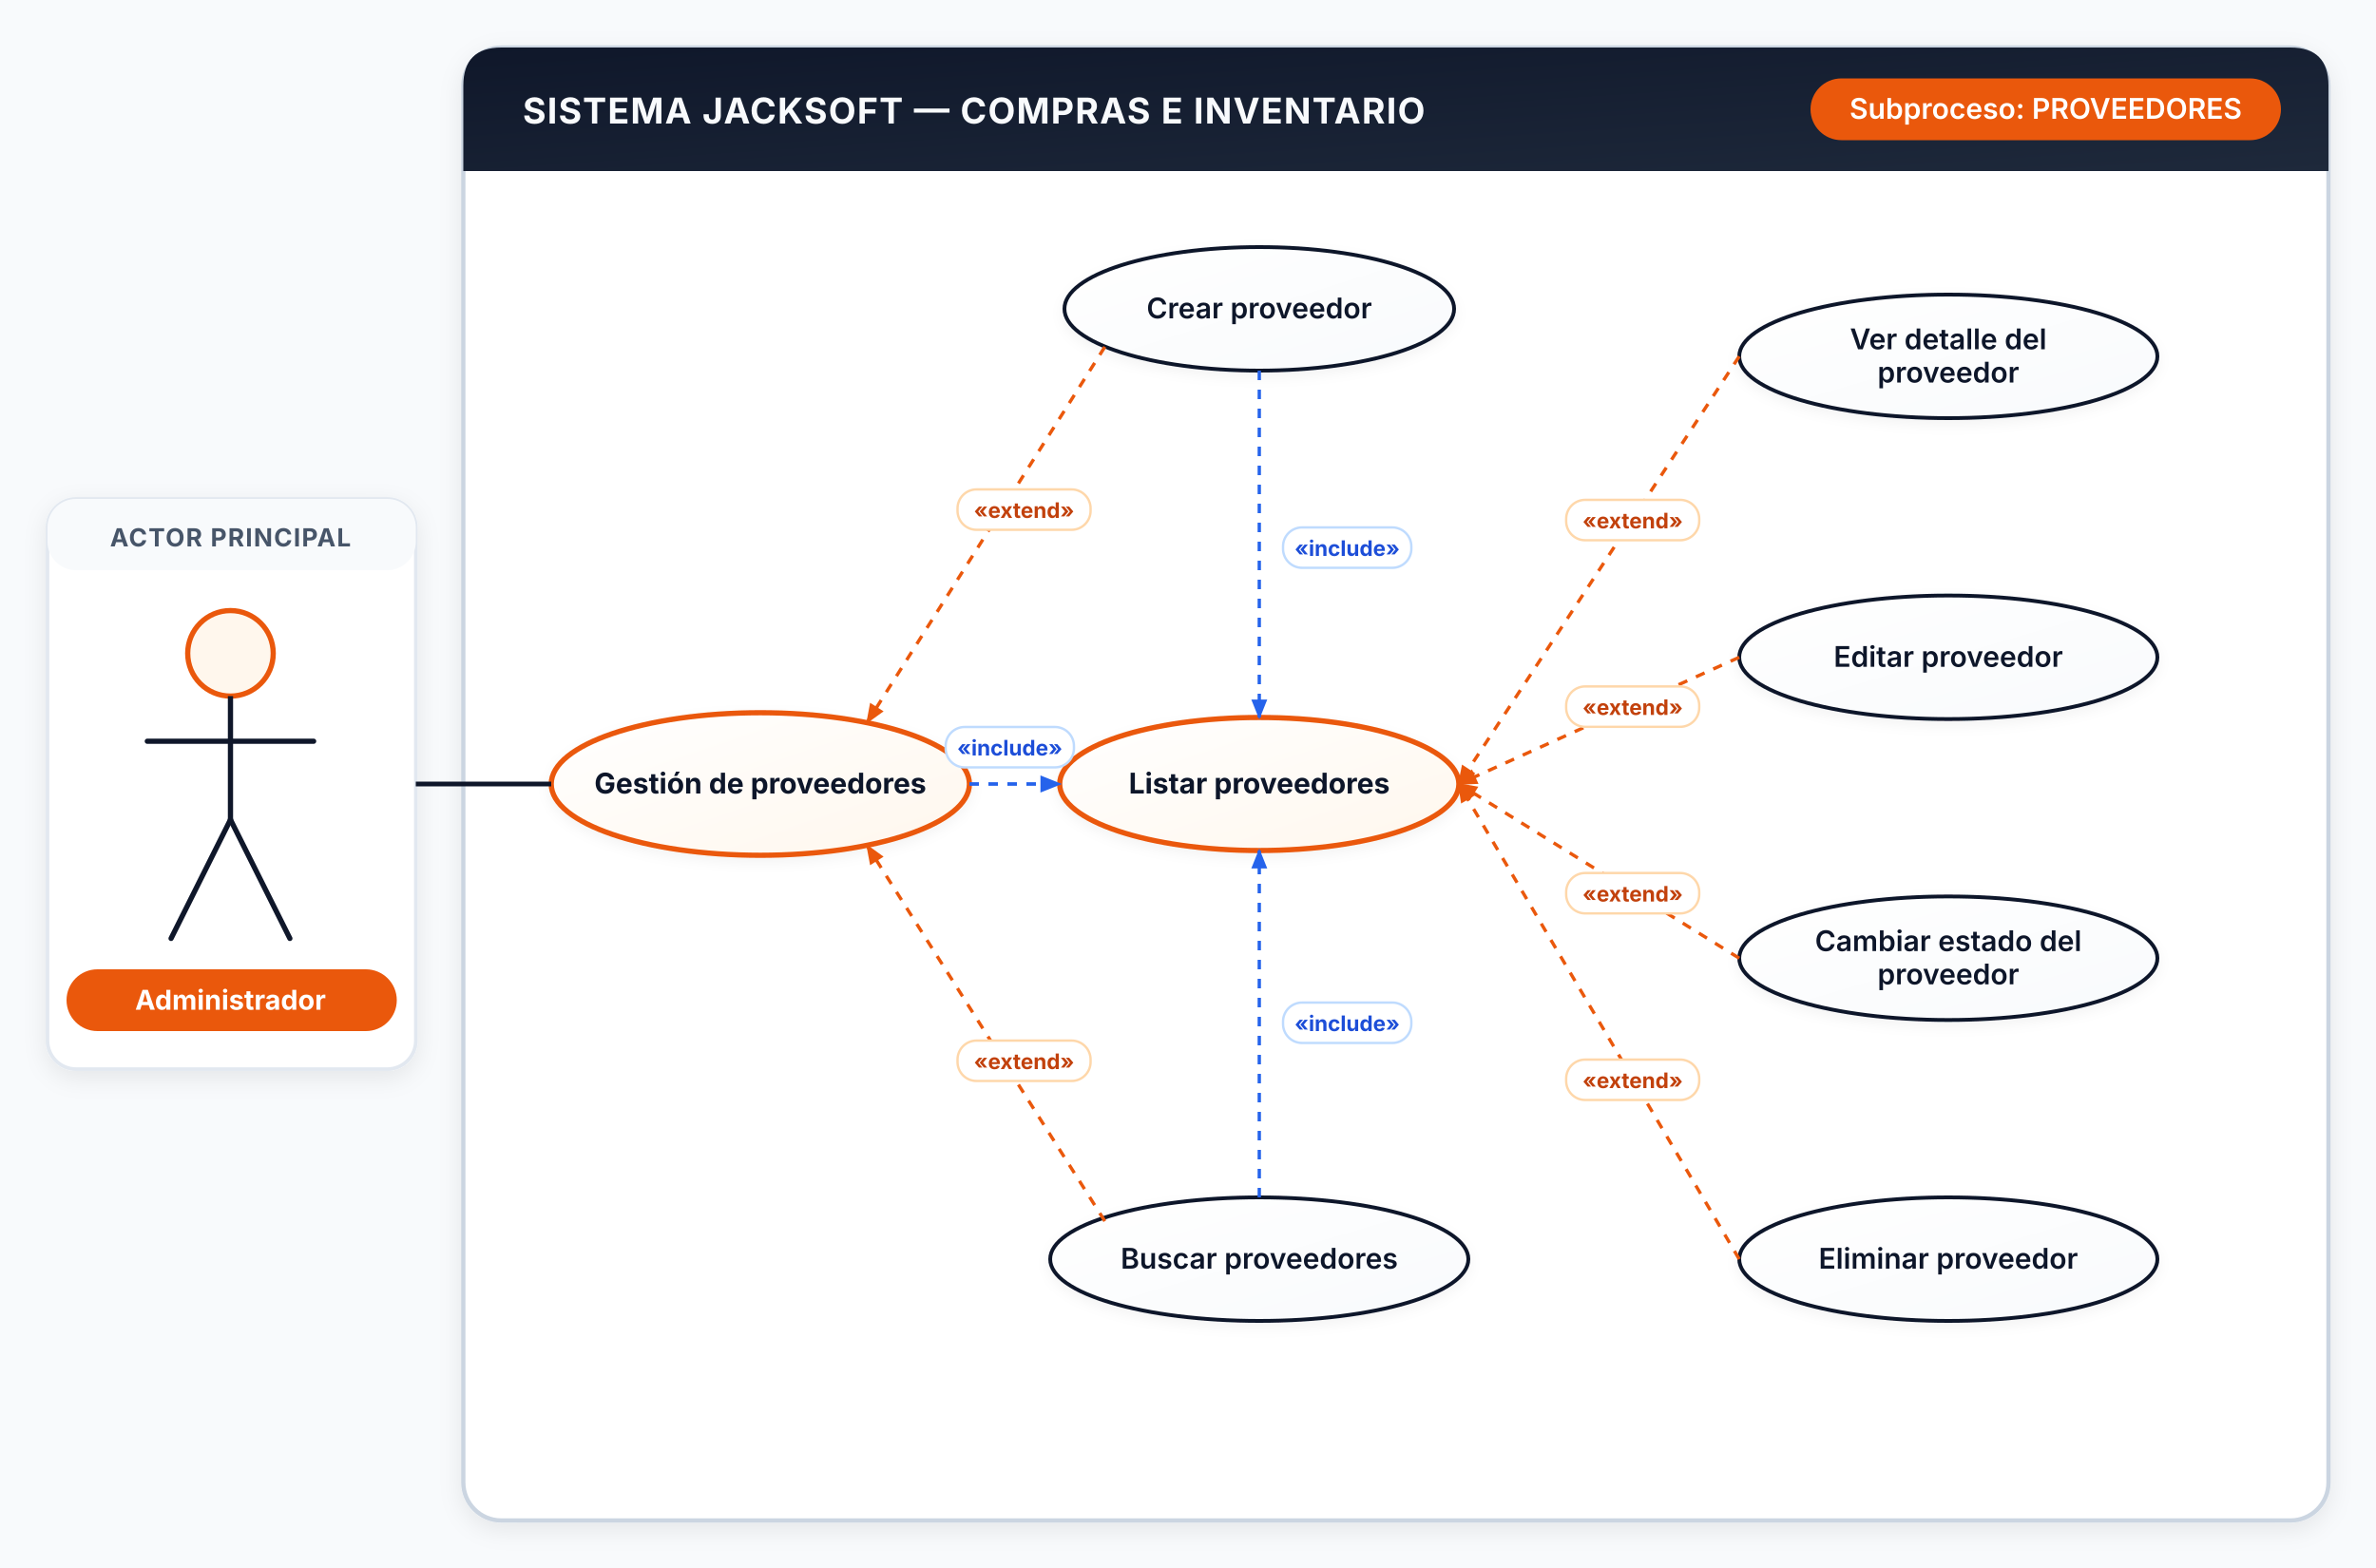
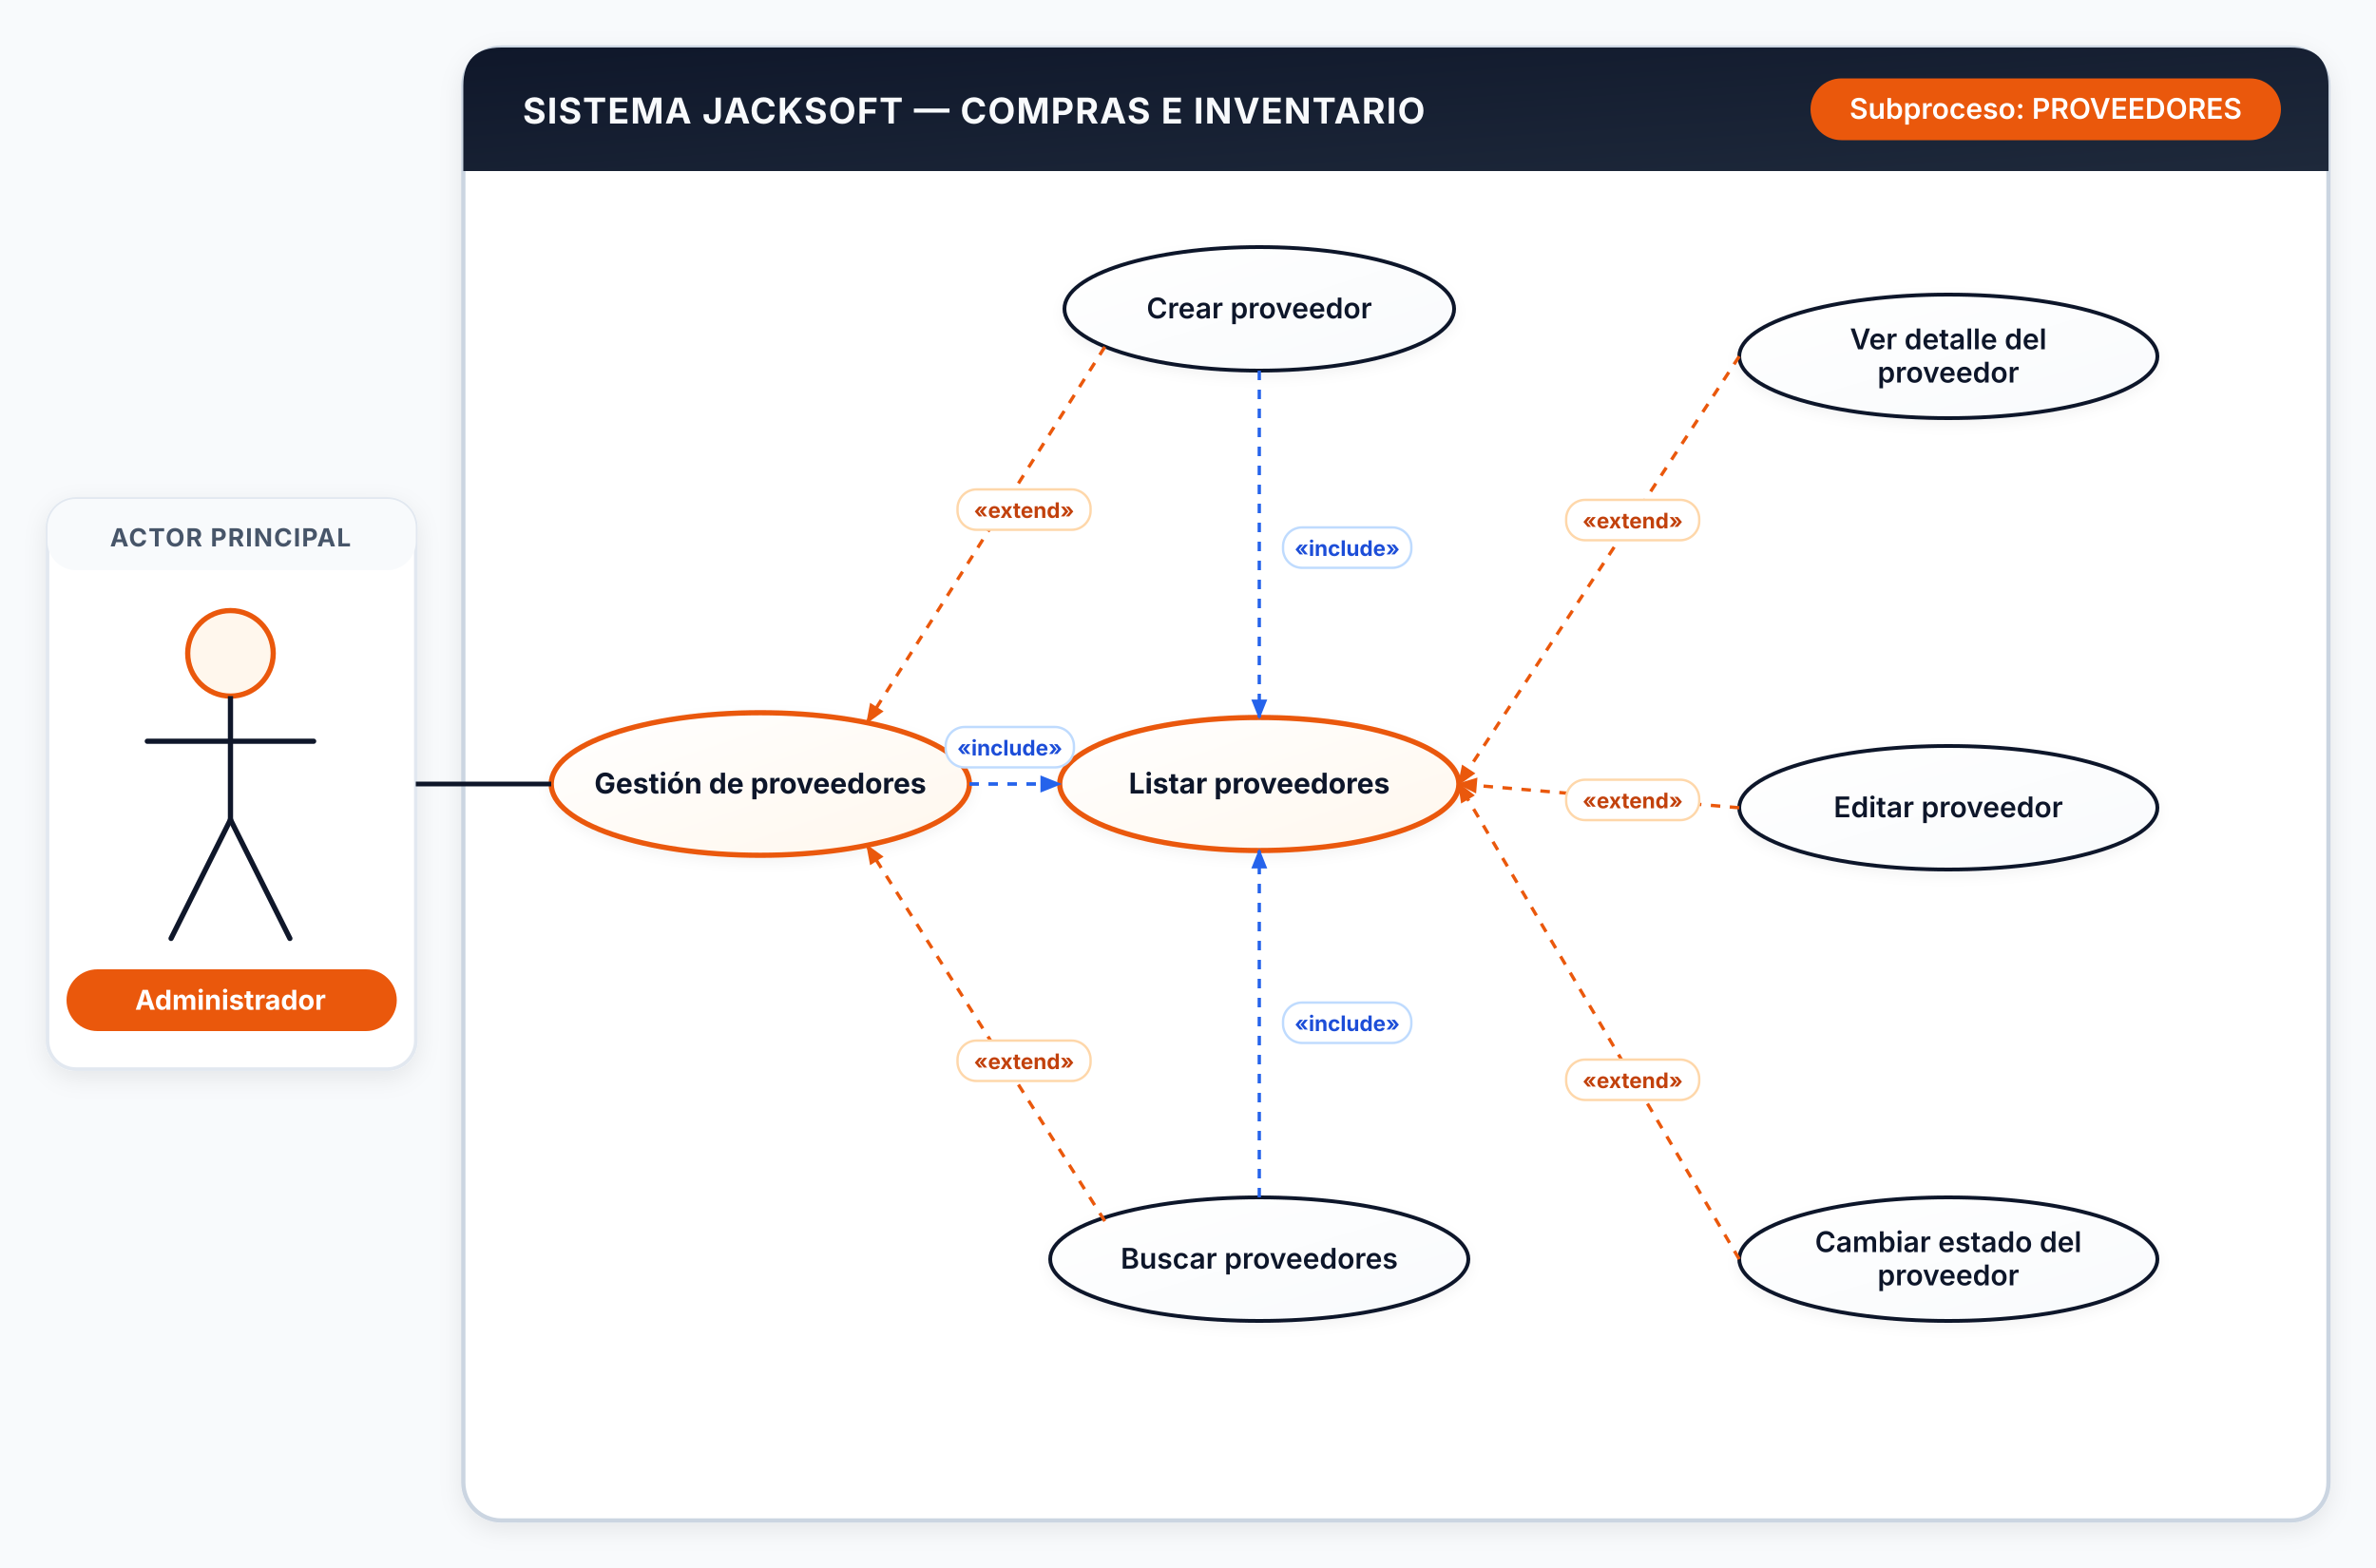
<svg xmlns="http://www.w3.org/2000/svg" width="1000" height="660" viewBox="0 0 1000 660">
  <defs>
    <linearGradient id="headerGrad" x1="0%" y1="0%" x2="100%" y2="100%">
      <stop offset="0%" stop-color="#0f172a" />
      <stop offset="100%" stop-color="#1e293b" />
    </linearGradient>
    <linearGradient id="hubUcGrad" x1="0%" y1="0%" x2="100%" y2="100%">
      <stop offset="0%" stop-color="#ffffff" />
      <stop offset="100%" stop-color="#fff7ed" />
    </linearGradient>
    <linearGradient id="ucGrad" x1="0%" y1="0%" x2="100%" y2="100%">
      <stop offset="0%" stop-color="#ffffff" />
      <stop offset="100%" stop-color="#f8fafc" />
    </linearGradient>
    <marker id="extendArrow" viewBox="0 0 10 10" refX="9" refY="5" markerWidth="6" markerHeight="6" orient="auto-start-reverse">
      <path d="M 0 1 L 10 5 L 0 9 z" fill="#ea580c" />
    </marker>
    <marker id="includeArrow" viewBox="0 0 10 10" refX="9" refY="5" markerWidth="6" markerHeight="6" orient="auto-start-reverse">
      <path d="M 0 1 L 10 5 L 0 9 z" fill="#2563eb" />
    </marker>
    <filter id="cardShadow" x="-10%" y="-10%" width="120%" height="125%" filterUnits="userSpaceOnUse">
      <feDropShadow dx="0" dy="3" stdDeviation="5" flood-color="#0f172a" flood-opacity="0.08" />
    </filter>
    <filter id="pillShadow" x="-10%" y="-10%" width="120%" height="130%" filterUnits="userSpaceOnUse">
      <feDropShadow dx="0" dy="2" stdDeviation="2.5" flood-color="#000000" flood-opacity="0.05" />
    </filter>
  </defs>
  <rect width="100%" height="100%" fill="#f8fafc" />
  <rect x="195" y="20" width="785" height="620" rx="16" fill="#ffffff" stroke="#cbd5e1" stroke-width="1.8" filter="url(#cardShadow)" />
  <path d="M 195 36 Q 195 20 211 20 L 964 20 Q 980 20 980 36 L 980 72 L 195 72 Z" fill="url(#headerGrad)" />
  <text x="220" y="52" font-family="'Inter', -apple-system, sans-serif" font-size="15" font-weight="700" fill="#f8fafc" letter-spacing="0.5">
    SISTEMA JACKSOFT — COMPRAS E INVENTARIO
  </text>
  <rect x="762" y="33" width="198" height="26" rx="13" fill="#ea580c" />
  <text x="861" y="50" font-family="'Inter', -apple-system, sans-serif" font-size="12" font-weight="600" fill="#ffffff" text-anchor="middle">
    Subproceso: PROVEEDORES
  </text>
  <rect x="20" y="210.0" width="155" height="240" rx="12" fill="#ffffff" stroke="#e2e8f0" stroke-width="1.5" filter="url(#cardShadow)" />
  <rect x="20" y="210.0" width="155" height="30" rx="12" fill="#f8fafc" />
  <text x="97" y="230.0" font-family="'Inter', -apple-system, sans-serif" font-size="10.5" font-weight="700" fill="#475569" text-anchor="middle" letter-spacing="0.5">
    ACTOR PRINCIPAL
  </text>
  <circle cx="97" cy="275.0" r="18" fill="#fff7ed" stroke="#ea580c" stroke-width="2.2" />
  <line x1="97" y1="293.0" x2="97" y2="345.0" stroke="#0f172a" stroke-width="2.2" />
  <line x1="62" y1="312.0" x2="132" y2="312.0" stroke="#0f172a" stroke-width="2.2" stroke-linecap="round" />
  <line x1="97" y1="345.0" x2="72" y2="395.0" stroke="#0f172a" stroke-width="2.2" stroke-linecap="round" />
  <line x1="97" y1="345.0" x2="122" y2="395.0" stroke="#0f172a" stroke-width="2.2" stroke-linecap="round" />
  <rect x="28" y="408.0" width="139" height="26" rx="13" fill="#ea580c" />
  <text x="97" y="425.0" font-family="'Inter', -apple-system, sans-serif" font-size="11.5" font-weight="700" fill="#ffffff" text-anchor="middle">
    Administrador
  </text>
  <g filter="url(#pillShadow)">
    <ellipse cx="320" cy="330.0" rx="88" ry="30" fill="url(#hubUcGrad)" stroke="#ea580c" stroke-width="2.2" />
    <text x="320" y="334.0" font-family="'Inter', sans-serif" font-size="12" font-weight="700" fill="#0f172a" text-anchor="middle">Gestión de proveedores</text>
  </g>
  <line x1="175" y1="330.0" x2="232" y2="330.0" stroke="#0f172a" stroke-width="2" />
  <g filter="url(#pillShadow)">
    <ellipse cx="530" cy="330.0" rx="84" ry="28" fill="url(#hubUcGrad)" stroke="#ea580c" stroke-width="2.2" />
    <text x="530" y="334.0" font-family="'Inter', sans-serif" font-size="12" font-weight="700" fill="#0f172a" text-anchor="middle">Listar proveedores</text>
  </g>
  <line x1="408" y1="330.0" x2="446" y2="330.0" stroke="#2563eb" stroke-width="1.5" stroke-dasharray="4,4" marker-end="url(#includeArrow)" />
  <rect x="398.0" y="306.0" width="54" height="17" rx="8" fill="#ffffff" stroke="#bfdbfe" stroke-width="1" />
  <text x="425.0" y="318.0" font-family="'Inter', sans-serif" font-size="9" font-weight="700" fill="#1d4ed8" text-anchor="middle">«include»</text>
  <g filter="url(#pillShadow)">
    <ellipse cx="530" cy="130" rx="82" ry="26" fill="url(#ucGrad)" stroke="#0f172a" stroke-width="1.6" />
    <text x="530" y="134.0" font-family="'Inter', sans-serif" font-size="12" font-weight="600" fill="#0f172a" text-anchor="middle">Crear proveedor</text>
  </g>
  <line x1="465" y1="146" x2="365" y2="304.0" stroke="#ea580c" stroke-width="1.4" stroke-dasharray="4,4" marker-end="url(#extendArrow)" />
  <rect x="403.0" y="206.0" width="56" height="17" rx="8" fill="#ffffff" stroke="#fed7aa" stroke-width="1" />
  <text x="431.0" y="218.0" font-family="'Inter', sans-serif" font-size="9" font-weight="700" fill="#c2410c" text-anchor="middle">«extend»</text>
  <line x1="530" y1="156" x2="530" y2="302.0" stroke="#2563eb" stroke-width="1.4" stroke-dasharray="4,4" marker-end="url(#includeArrow)" />
  <rect x="540" y="222.0" width="54" height="17" rx="8" fill="#ffffff" stroke="#bfdbfe" stroke-width="1" />
  <text x="567" y="234.0" font-family="'Inter', sans-serif" font-size="9" font-weight="700" fill="#1d4ed8" text-anchor="middle">«include»</text>
  <g filter="url(#pillShadow)">
    <ellipse cx="530" cy="530" rx="88" ry="26" fill="url(#ucGrad)" stroke="#0f172a" stroke-width="1.6" />
    <text x="530" y="534.0" font-family="'Inter', sans-serif" font-size="12" font-weight="600" fill="#0f172a" text-anchor="middle">Buscar proveedores</text>
  </g>
  <line x1="465" y1="514" x2="365" y2="356.0" stroke="#ea580c" stroke-width="1.4" stroke-dasharray="4,4" marker-end="url(#extendArrow)" />
  <rect x="403.0" y="438.0" width="56" height="17" rx="8" fill="#ffffff" stroke="#fed7aa" stroke-width="1" />
  <text x="431.0" y="450.0" font-family="'Inter', sans-serif" font-size="9" font-weight="700" fill="#c2410c" text-anchor="middle">«extend»</text>
  <line x1="530" y1="504" x2="530" y2="358.0" stroke="#2563eb" stroke-width="1.4" stroke-dasharray="4,4" marker-end="url(#includeArrow)" />
  <rect x="540" y="422.0" width="54" height="17" rx="8" fill="#ffffff" stroke="#bfdbfe" stroke-width="1" />
  <text x="567" y="434.0" font-family="'Inter', sans-serif" font-size="9" font-weight="700" fill="#1d4ed8" text-anchor="middle">«include»</text>
  <g filter="url(#pillShadow)">
    <ellipse cx="820" cy="150.0" rx="88" ry="26" fill="url(#ucGrad)" stroke="#0f172a" stroke-width="1.6" />
    <text x="820" y="147.0" font-family="'Inter', sans-serif" font-size="12" font-weight="600" fill="#0f172a" text-anchor="middle">Ver detalle del</text>
    <text x="820" y="161.0" font-family="'Inter', sans-serif" font-size="12" font-weight="600" fill="#0f172a" text-anchor="middle">proveedor</text>
  </g>
  <line x1="732" y1="150.0" x2="614" y2="330.0" stroke="#ea580c" stroke-width="1.4" stroke-dasharray="4,4" marker-end="url(#extendArrow)" />
  <rect x="659.16" y="210.4" width="56" height="17" rx="8" fill="#ffffff" stroke="#fed7aa" stroke-width="1" />
  <text x="687.16" y="222.4" font-family="'Inter', sans-serif" font-size="9" font-weight="700" fill="#c2410c" text-anchor="middle">«extend»</text>
  <g filter="url(#pillShadow)">
-     <ellipse cx="820" cy="276.667" rx="88" ry="26" fill="url(#ucGrad)" stroke="#0f172a" stroke-width="1.6" />
-     <text x="820" y="280.667" font-family="'Inter', sans-serif" font-size="12" font-weight="600" fill="#0f172a" text-anchor="middle">Editar proveedor</text>
+     <ellipse cx="820" cy="340.0" rx="88" ry="26" fill="url(#ucGrad)" stroke="#0f172a" stroke-width="1.6" />
+     <text x="820" y="344.0" font-family="'Inter', sans-serif" font-size="12" font-weight="600" fill="#0f172a" text-anchor="middle">Editar proveedor</text>
  </g>
-   <line x1="732" y1="276.667" x2="614" y2="330.0" stroke="#ea580c" stroke-width="1.4" stroke-dasharray="4,4" marker-end="url(#extendArrow)" />
-   <rect x="659.16" y="288.933" width="56" height="17" rx="8" fill="#ffffff" stroke="#fed7aa" stroke-width="1" />
-   <text x="687.16" y="300.933" font-family="'Inter', sans-serif" font-size="9" font-weight="700" fill="#c2410c" text-anchor="middle">«extend»</text>
-   <g filter="url(#pillShadow)">
-     <ellipse cx="820" cy="403.333" rx="88" ry="26" fill="url(#ucGrad)" stroke="#0f172a" stroke-width="1.6" />
-     <text x="820" y="400.333" font-family="'Inter', sans-serif" font-size="12" font-weight="600" fill="#0f172a" text-anchor="middle">Cambiar estado del</text>
-     <text x="820" y="414.333" font-family="'Inter', sans-serif" font-size="12" font-weight="600" fill="#0f172a" text-anchor="middle">proveedor</text>
-   </g>
-   <line x1="732" y1="403.333" x2="614" y2="330.0" stroke="#ea580c" stroke-width="1.4" stroke-dasharray="4,4" marker-end="url(#extendArrow)" />
-   <rect x="659.16" y="367.467" width="56" height="17" rx="8" fill="#ffffff" stroke="#fed7aa" stroke-width="1" />
-   <text x="687.16" y="379.467" font-family="'Inter', sans-serif" font-size="9" font-weight="700" fill="#c2410c" text-anchor="middle">«extend»</text>
+   <line x1="732" y1="340.0" x2="614" y2="330.0" stroke="#ea580c" stroke-width="1.4" stroke-dasharray="4,4" marker-end="url(#extendArrow)" />
+   <rect x="659.16" y="328.2" width="56" height="17" rx="8" fill="#ffffff" stroke="#fed7aa" stroke-width="1" />
+   <text x="687.16" y="340.2" font-family="'Inter', sans-serif" font-size="9" font-weight="700" fill="#c2410c" text-anchor="middle">«extend»</text>
  <g filter="url(#pillShadow)">
    <ellipse cx="820" cy="530.0" rx="88" ry="26" fill="url(#ucGrad)" stroke="#0f172a" stroke-width="1.6" />
-     <text x="820" y="534.0" font-family="'Inter', sans-serif" font-size="12" font-weight="600" fill="#0f172a" text-anchor="middle">Eliminar proveedor</text>
+     <text x="820" y="527.0" font-family="'Inter', sans-serif" font-size="12" font-weight="600" fill="#0f172a" text-anchor="middle">Cambiar estado del</text>
+     <text x="820" y="541.0" font-family="'Inter', sans-serif" font-size="12" font-weight="600" fill="#0f172a" text-anchor="middle">proveedor</text>
  </g>
  <line x1="732" y1="530.0" x2="614" y2="330.0" stroke="#ea580c" stroke-width="1.4" stroke-dasharray="4,4" marker-end="url(#extendArrow)" />
  <rect x="659.16" y="446.0" width="56" height="17" rx="8" fill="#ffffff" stroke="#fed7aa" stroke-width="1" />
  <text x="687.16" y="458.0" font-family="'Inter', sans-serif" font-size="9" font-weight="700" fill="#c2410c" text-anchor="middle">«extend»</text>
</svg>
